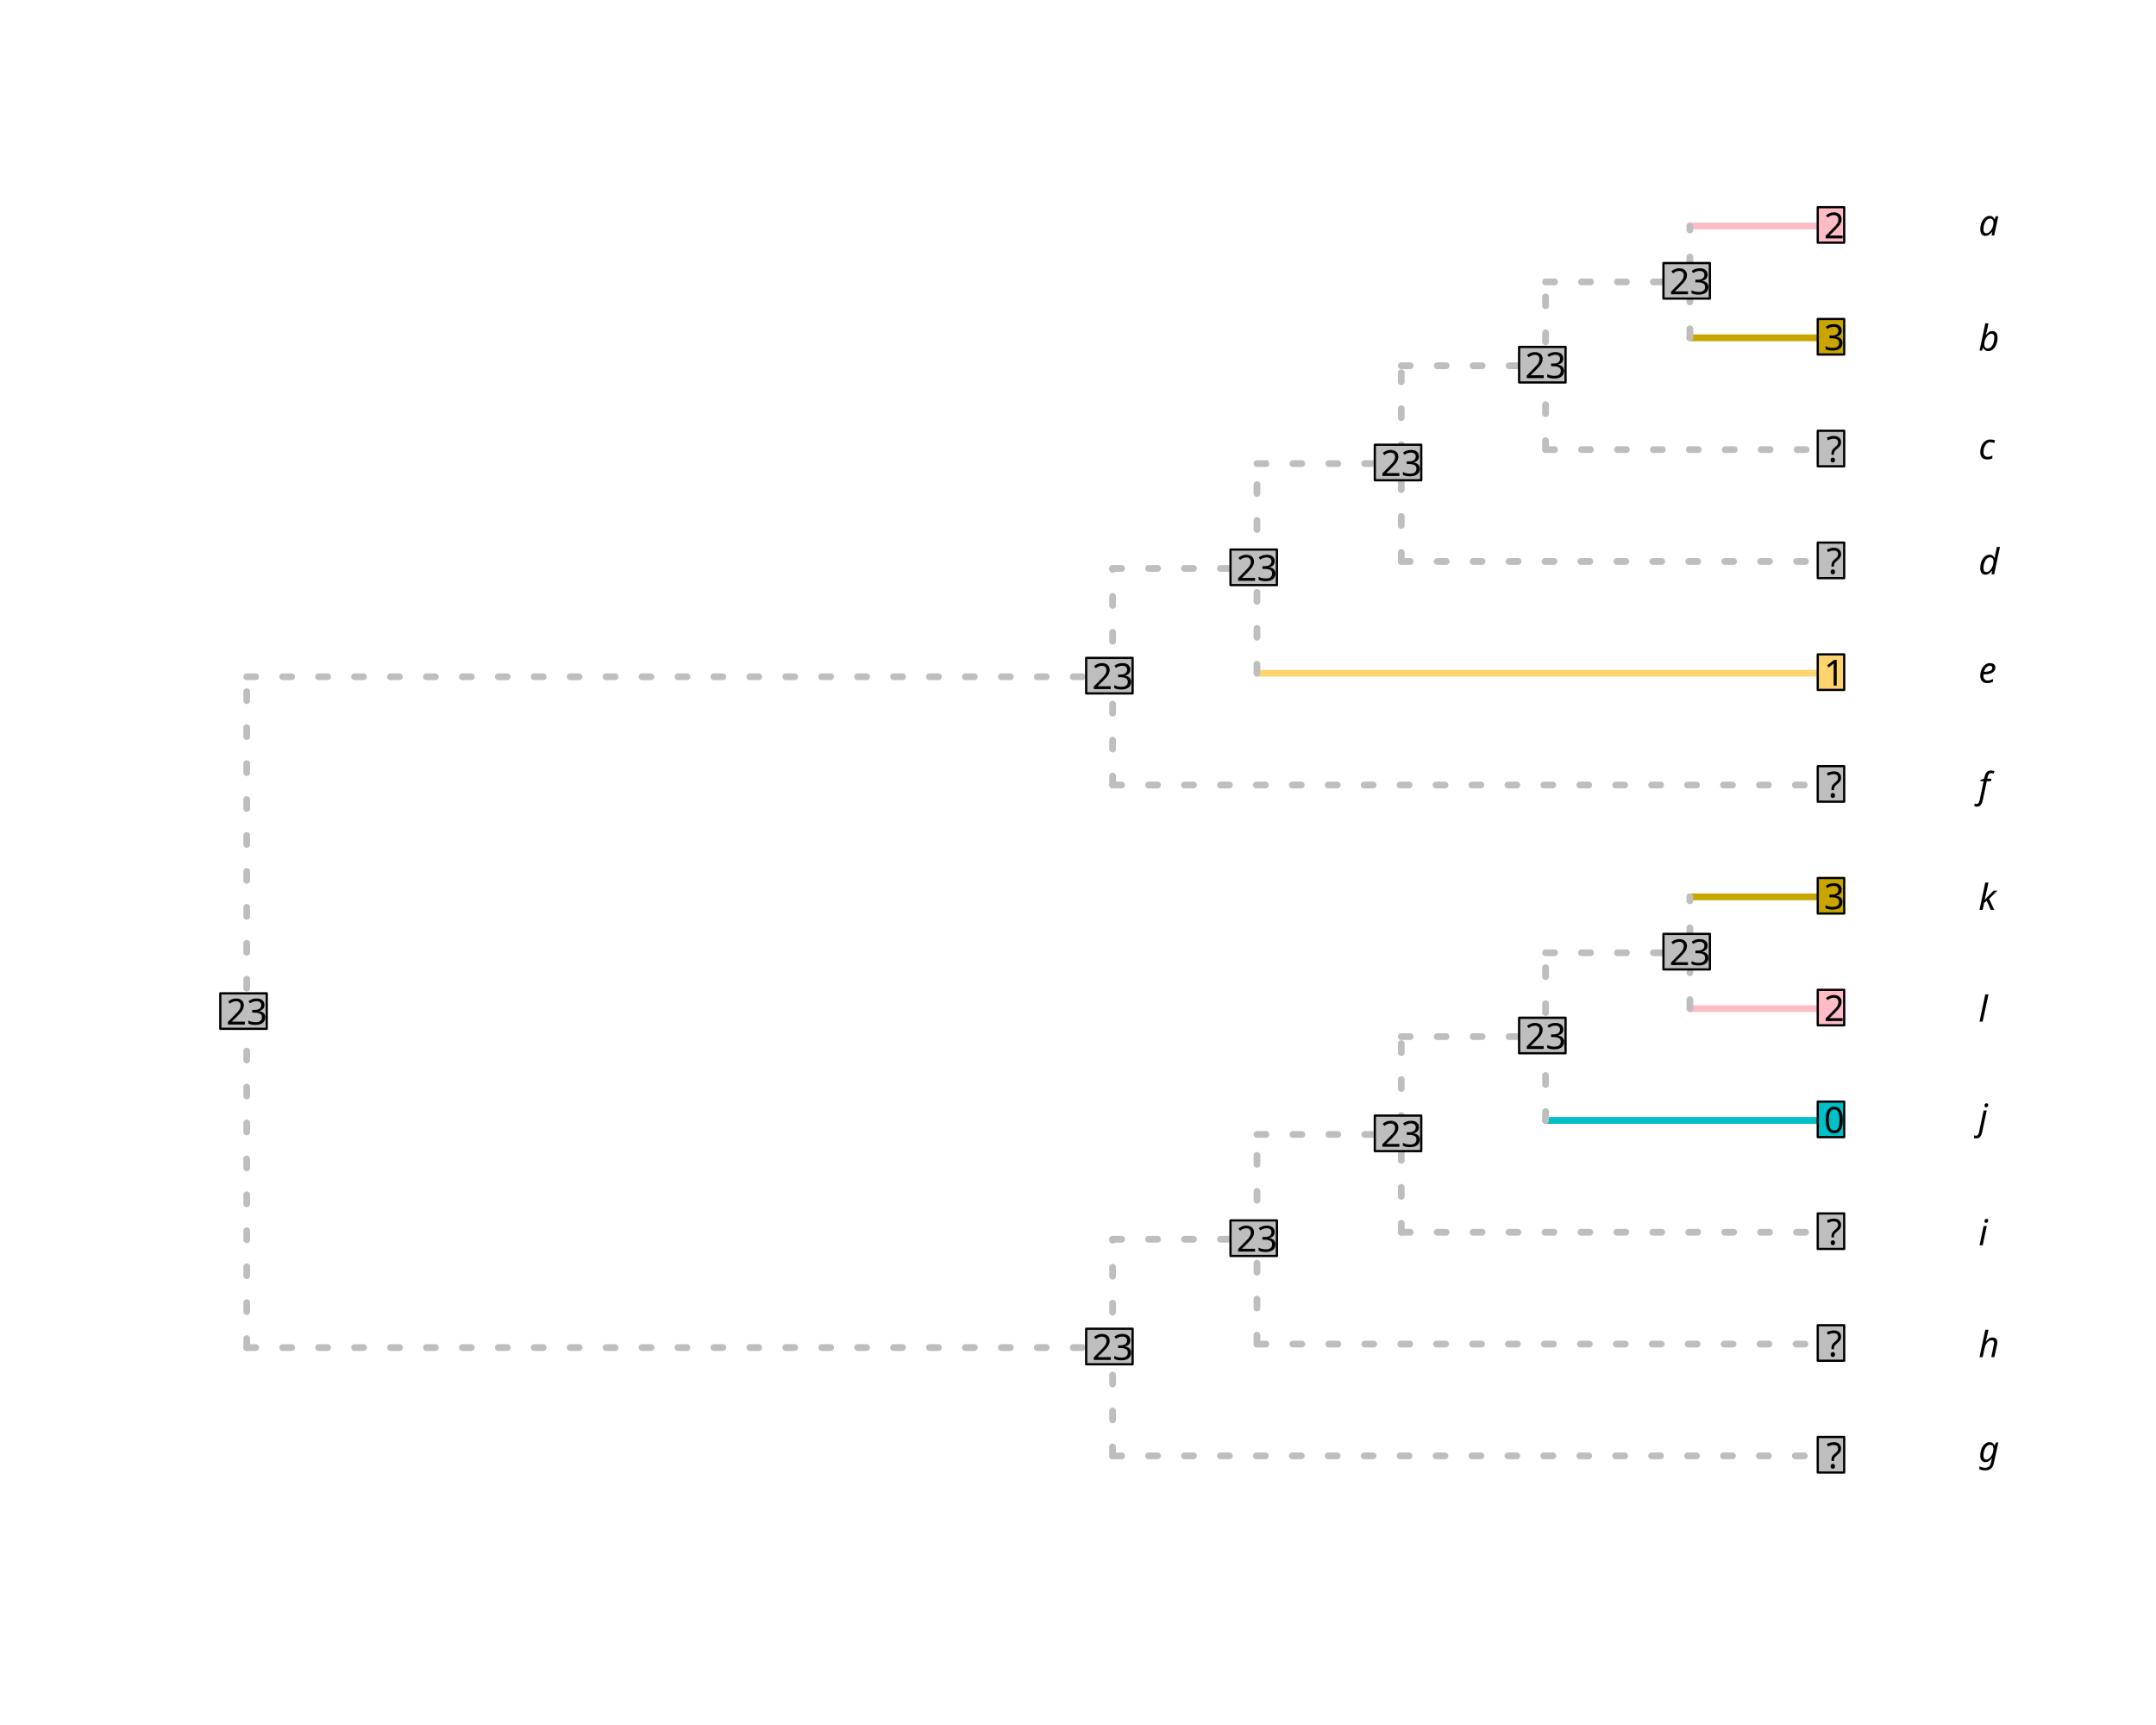
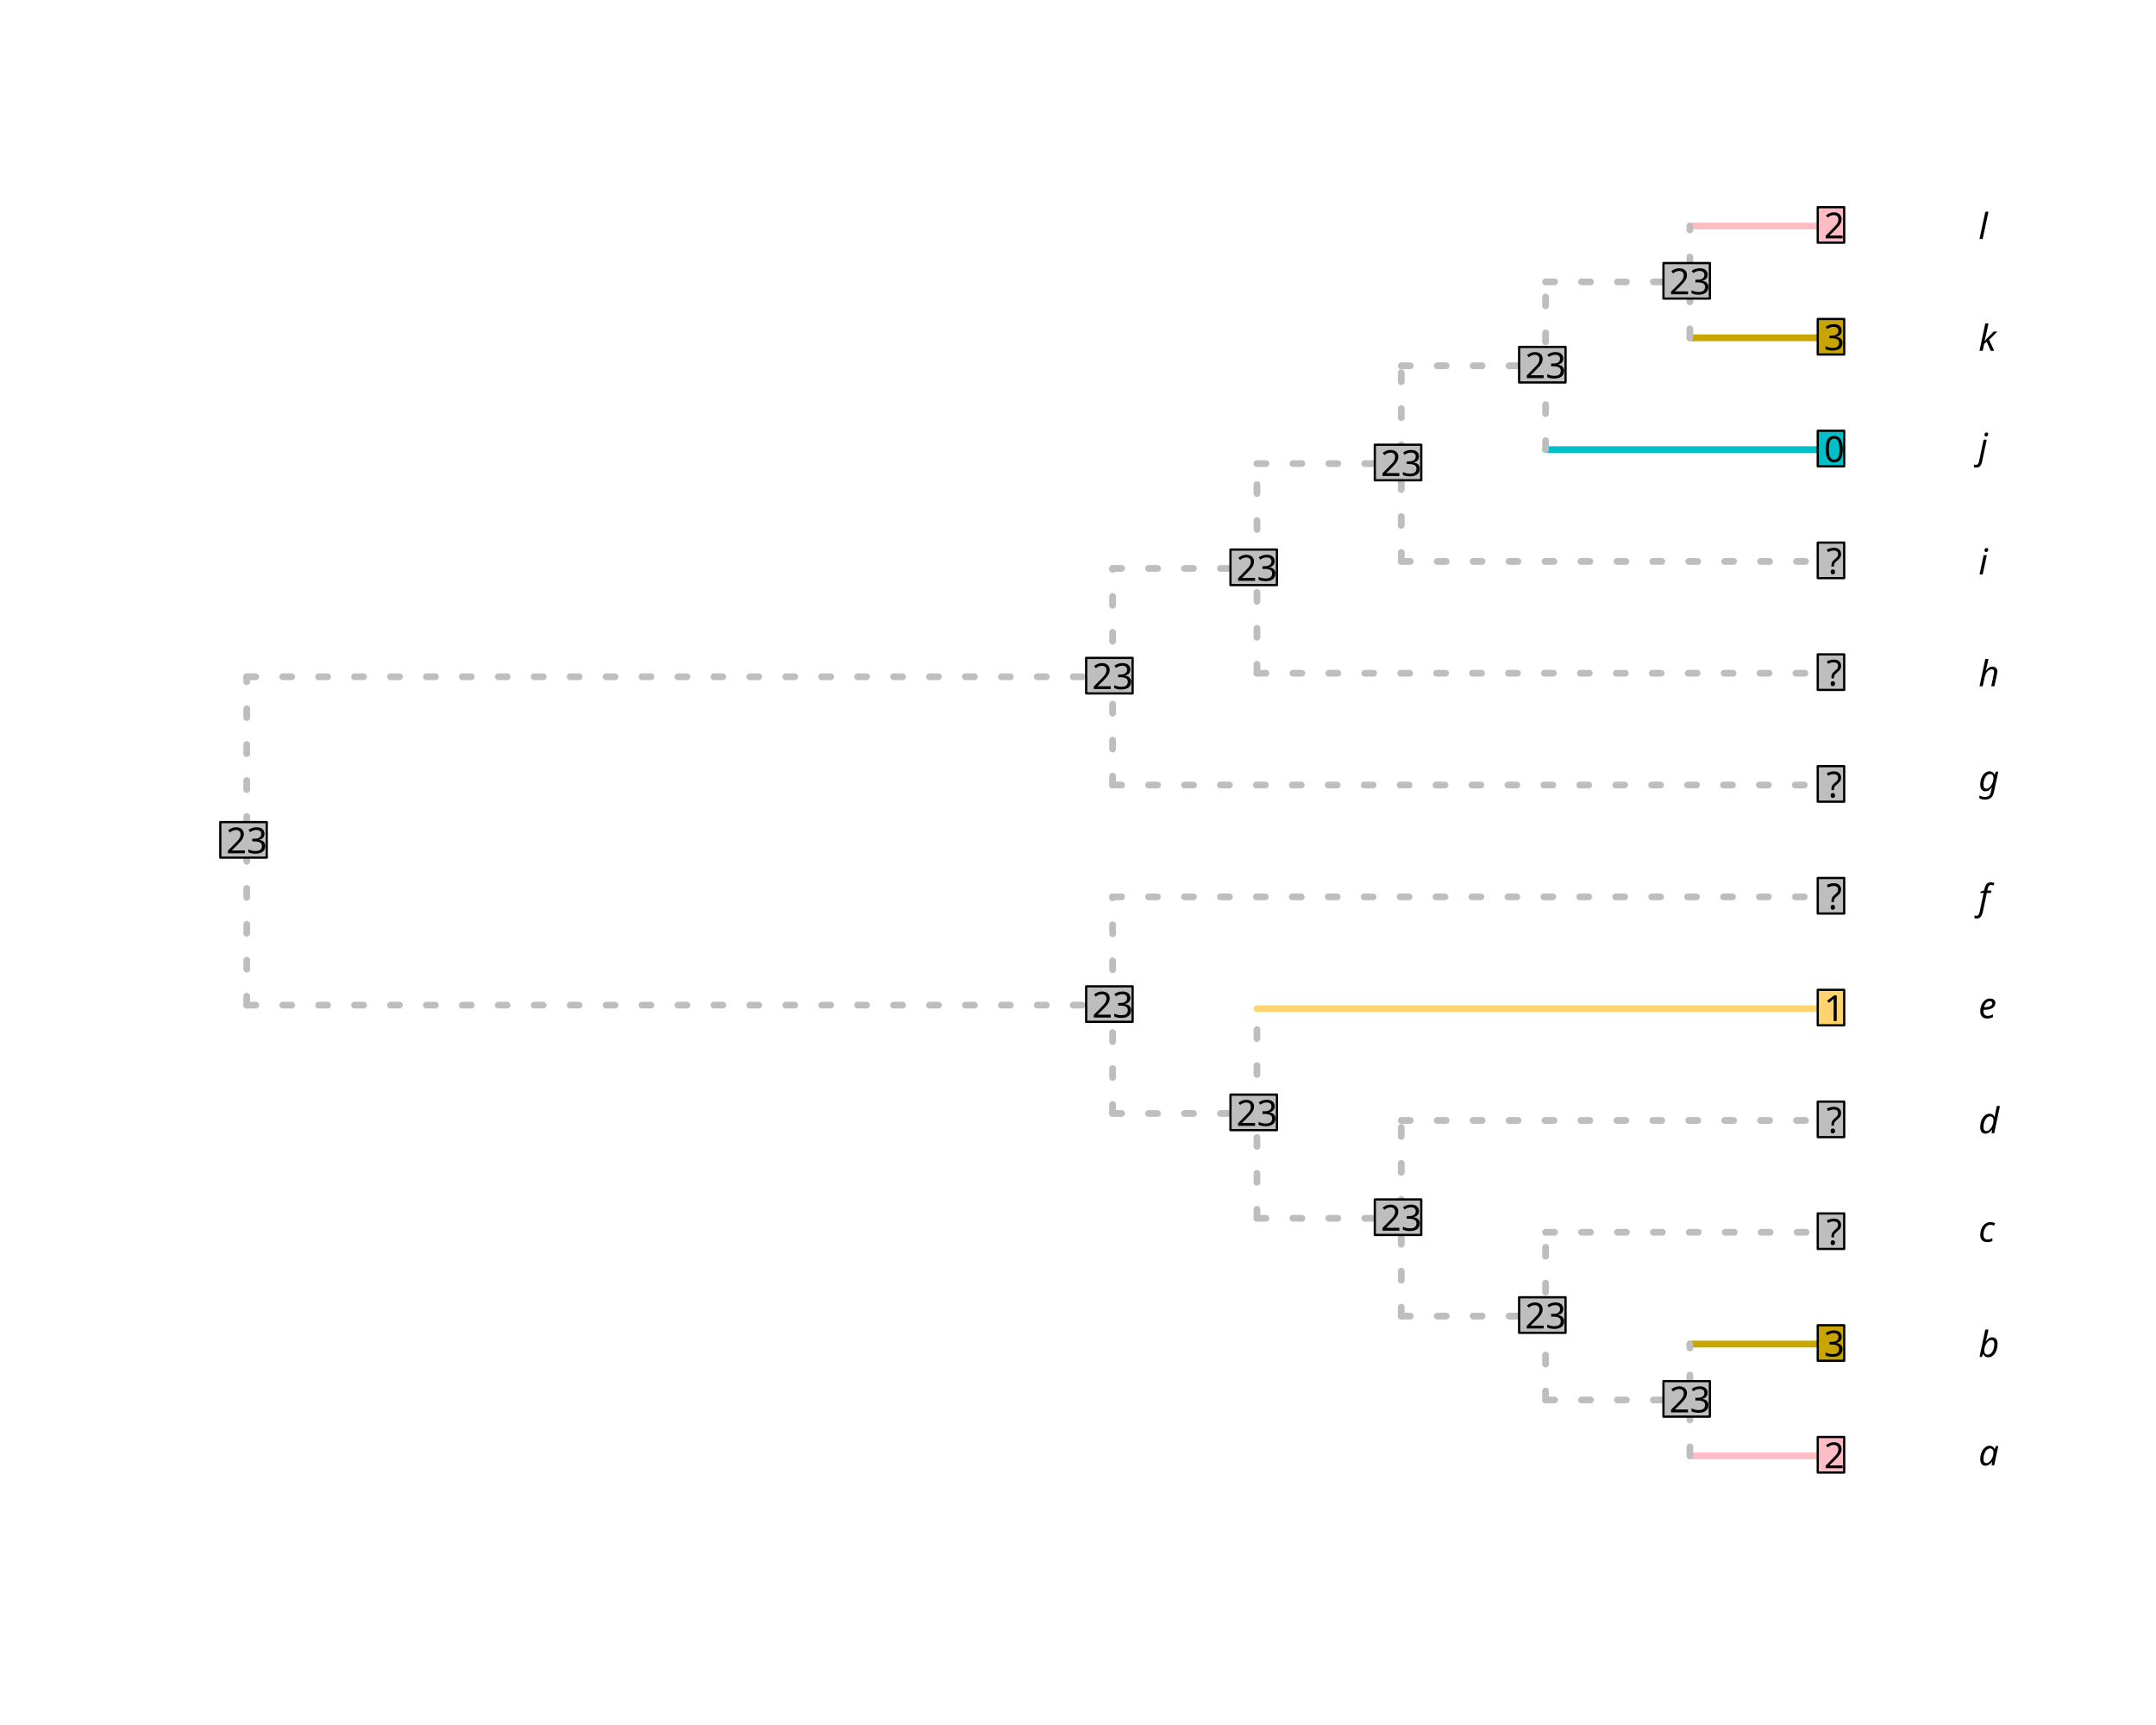
<svg xmlns="http://www.w3.org/2000/svg" class="svglite" data-engine-version="2.0" width="720.00pt" height="576.00pt" viewBox="0 0 720.00 576.00">
  <defs>
    <style type="text/css">
    .svglite line, .svglite polyline, .svglite polygon, .svglite path, .svglite rect, .svglite circle {
      fill: none;
      stroke: #000000;
      stroke-linecap: round;
      stroke-linejoin: round;
      stroke-miterlimit: 10.00;
    }
  </style>
  </defs>
  <rect width="100%" height="100%" style="stroke: none; fill: #FFFFFF;" />
  <defs>
    <clipPath id="cpMC4wMHw3MjAuMDB8MC4wMHw1NzYuMDA=">
      <rect x="0.00" y="0.00" width="720.00" height="576.00" />
    </clipPath>
  </defs>
  <g clip-path="url(#cpMC4wMHw3MjAuMDB8MC4wMHw1NzYuMDA=)">
</g>
  <defs>
    <clipPath id="cpNTkuMDR8Njg5Ljc2fDU5LjA0fDUwMi41Ng==">
      <rect x="59.04" y="59.04" width="630.72" height="443.52" />
    </clipPath>
  </defs>
  <g clip-path="url(#cpNTkuMDR8Njg5Ljc2fDU5LjA0fDUwMi41Ng==)">
-     <line x1="82.40" y1="449.97" x2="371.56" y2="449.97" style="stroke-width: 2.25; stroke: #BEBEBE; stroke-dasharray: 3.00,9.00;" />
-     <line x1="371.56" y1="486.13" x2="612.54" y2="486.13" style="stroke-width: 2.25; stroke: #BEBEBE; stroke-dasharray: 3.00,9.00;" />
-     <line x1="371.56" y1="413.80" x2="419.76" y2="413.80" style="stroke-width: 2.25; stroke: #BEBEBE; stroke-dasharray: 3.00,9.00;" />
-     <line x1="419.76" y1="448.80" x2="612.54" y2="448.80" style="stroke-width: 2.25; stroke: #BEBEBE; stroke-dasharray: 3.00,9.00;" />
-     <line x1="419.76" y1="378.80" x2="467.95" y2="378.80" style="stroke-width: 2.25; stroke: #BEBEBE; stroke-dasharray: 3.00,9.00;" />
-     <line x1="467.95" y1="411.47" x2="612.54" y2="411.47" style="stroke-width: 2.25; stroke: #BEBEBE; stroke-dasharray: 3.00,9.00;" />
-     <line x1="467.95" y1="346.13" x2="516.15" y2="346.13" style="stroke-width: 2.25; stroke: #BEBEBE; stroke-dasharray: 3.00,9.00;" />
-     <line x1="516.15" y1="374.13" x2="612.54" y2="374.13" style="stroke-width: 2.25; stroke: #00BFC6;" />
-     <line x1="516.15" y1="318.13" x2="564.34" y2="318.13" style="stroke-width: 2.25; stroke: #BEBEBE; stroke-dasharray: 3.00,9.00;" />
-     <line x1="564.34" y1="336.80" x2="612.54" y2="336.80" style="stroke-width: 2.25; stroke: #FFBCC5;" />
-     <line x1="564.34" y1="299.47" x2="612.54" y2="299.47" style="stroke-width: 2.25; stroke: #C8A500;" />
+     <line x1="82.40" y1="335.63" x2="371.56" y2="335.63" style="stroke-width: 2.25; stroke: #BEBEBE; stroke-dasharray: 3.00,9.00;" />
+     <line x1="371.56" y1="371.80" x2="419.76" y2="371.80" style="stroke-width: 2.25; stroke: #BEBEBE; stroke-dasharray: 3.00,9.00;" />
+     <line x1="419.76" y1="406.80" x2="467.95" y2="406.80" style="stroke-width: 2.25; stroke: #BEBEBE; stroke-dasharray: 3.00,9.00;" />
+     <line x1="467.95" y1="439.47" x2="516.15" y2="439.47" style="stroke-width: 2.25; stroke: #BEBEBE; stroke-dasharray: 3.00,9.00;" />
+     <line x1="516.15" y1="467.47" x2="564.34" y2="467.47" style="stroke-width: 2.25; stroke: #BEBEBE; stroke-dasharray: 3.00,9.00;" />
+     <line x1="564.34" y1="486.13" x2="612.54" y2="486.13" style="stroke-width: 2.25; stroke: #FFBCC5;" />
+     <line x1="564.34" y1="448.80" x2="612.54" y2="448.80" style="stroke-width: 2.25; stroke: #C8A500;" />
+     <line x1="516.15" y1="411.47" x2="612.54" y2="411.47" style="stroke-width: 2.25; stroke: #BEBEBE; stroke-dasharray: 3.00,9.00;" />
+     <line x1="467.95" y1="374.13" x2="612.54" y2="374.13" style="stroke-width: 2.25; stroke: #BEBEBE; stroke-dasharray: 3.00,9.00;" />
+     <line x1="419.76" y1="336.80" x2="612.54" y2="336.80" style="stroke-width: 2.25; stroke: #FFD46F;" />
+     <line x1="371.56" y1="299.47" x2="612.54" y2="299.47" style="stroke-width: 2.25; stroke: #BEBEBE; stroke-dasharray: 3.00,9.00;" />
    <line x1="82.40" y1="225.97" x2="371.56" y2="225.97" style="stroke-width: 2.25; stroke: #BEBEBE; stroke-dasharray: 3.00,9.00;" />
    <line x1="371.56" y1="262.13" x2="612.54" y2="262.13" style="stroke-width: 2.25; stroke: #BEBEBE; stroke-dasharray: 3.00,9.00;" />
    <line x1="371.56" y1="189.80" x2="419.76" y2="189.80" style="stroke-width: 2.25; stroke: #BEBEBE; stroke-dasharray: 3.00,9.00;" />
-     <line x1="419.76" y1="224.80" x2="612.54" y2="224.80" style="stroke-width: 2.25; stroke: #FFD46F;" />
+     <line x1="419.76" y1="224.80" x2="612.54" y2="224.80" style="stroke-width: 2.25; stroke: #BEBEBE; stroke-dasharray: 3.00,9.00;" />
    <line x1="419.76" y1="154.80" x2="467.95" y2="154.80" style="stroke-width: 2.25; stroke: #BEBEBE; stroke-dasharray: 3.00,9.00;" />
    <line x1="467.95" y1="187.47" x2="612.54" y2="187.47" style="stroke-width: 2.25; stroke: #BEBEBE; stroke-dasharray: 3.00,9.00;" />
    <line x1="467.95" y1="122.13" x2="516.15" y2="122.13" style="stroke-width: 2.25; stroke: #BEBEBE; stroke-dasharray: 3.00,9.00;" />
-     <line x1="516.15" y1="150.13" x2="612.54" y2="150.13" style="stroke-width: 2.25; stroke: #BEBEBE; stroke-dasharray: 3.00,9.00;" />
+     <line x1="516.15" y1="150.13" x2="612.54" y2="150.13" style="stroke-width: 2.25; stroke: #00BFC6;" />
    <line x1="516.15" y1="94.13" x2="564.34" y2="94.13" style="stroke-width: 2.25; stroke: #BEBEBE; stroke-dasharray: 3.00,9.00;" />
    <line x1="564.34" y1="112.80" x2="612.54" y2="112.80" style="stroke-width: 2.25; stroke: #C8A500;" />
    <line x1="564.34" y1="75.47" x2="612.54" y2="75.47" style="stroke-width: 2.25; stroke: #FFBCC5;" />
-     <line x1="82.40" y1="449.97" x2="82.40" y2="225.97" style="stroke-width: 2.25; stroke: #BEBEBE; stroke-dasharray: 3.00,9.00;" />
+     <line x1="82.40" y1="335.63" x2="82.40" y2="225.97" style="stroke-width: 2.25; stroke: #BEBEBE; stroke-dasharray: 3.00,9.00;" />
+     <line x1="371.56" y1="371.80" x2="371.56" y2="299.47" style="stroke-width: 2.25; stroke: #BEBEBE; stroke-dasharray: 3.00,9.00;" />
+     <line x1="419.76" y1="406.80" x2="419.76" y2="336.80" style="stroke-width: 2.25; stroke: #BEBEBE; stroke-dasharray: 3.00,9.00;" />
+     <line x1="467.95" y1="439.47" x2="467.95" y2="374.13" style="stroke-width: 2.25; stroke: #BEBEBE; stroke-dasharray: 3.00,9.00;" />
+     <line x1="516.15" y1="467.47" x2="516.15" y2="411.47" style="stroke-width: 2.25; stroke: #BEBEBE; stroke-dasharray: 3.00,9.00;" />
+     <line x1="564.34" y1="486.13" x2="564.34" y2="448.80" style="stroke-width: 2.25; stroke: #BEBEBE; stroke-dasharray: 3.00,9.00;" />
    <line x1="371.56" y1="262.13" x2="371.56" y2="189.80" style="stroke-width: 2.25; stroke: #BEBEBE; stroke-dasharray: 3.00,9.00;" />
    <line x1="419.76" y1="224.80" x2="419.76" y2="154.80" style="stroke-width: 2.25; stroke: #BEBEBE; stroke-dasharray: 3.00,9.00;" />
    <line x1="467.95" y1="187.47" x2="467.95" y2="122.13" style="stroke-width: 2.25; stroke: #BEBEBE; stroke-dasharray: 3.00,9.00;" />
    <line x1="516.15" y1="150.13" x2="516.15" y2="94.13" style="stroke-width: 2.25; stroke: #BEBEBE; stroke-dasharray: 3.00,9.00;" />
    <line x1="564.34" y1="112.80" x2="564.34" y2="75.47" style="stroke-width: 2.25; stroke: #BEBEBE; stroke-dasharray: 3.00,9.00;" />
-     <line x1="371.56" y1="486.13" x2="371.56" y2="413.80" style="stroke-width: 2.25; stroke: #BEBEBE; stroke-dasharray: 3.00,9.00;" />
-     <line x1="419.76" y1="448.80" x2="419.76" y2="378.80" style="stroke-width: 2.25; stroke: #BEBEBE; stroke-dasharray: 3.00,9.00;" />
-     <line x1="467.95" y1="411.47" x2="467.95" y2="346.13" style="stroke-width: 2.25; stroke: #BEBEBE; stroke-dasharray: 3.00,9.00;" />
-     <line x1="516.15" y1="374.13" x2="516.15" y2="318.13" style="stroke-width: 2.25; stroke: #BEBEBE; stroke-dasharray: 3.00,9.00;" />
-     <line x1="564.34" y1="336.80" x2="564.34" y2="299.47" style="stroke-width: 2.25; stroke: #BEBEBE; stroke-dasharray: 3.00,9.00;" />
-     <text x="660.73" y="78.64" style="font-size: 12.00px; font-style: italic; font-family: sans;" textLength="6.67px" lengthAdjust="spacingAndGlyphs">a</text>
-     <text x="660.73" y="117.09" style="font-size: 12.00px; font-style: italic; font-family: sans;" textLength="6.67px" lengthAdjust="spacingAndGlyphs">b</text>
-     <text x="660.73" y="153.30" style="font-size: 12.00px; font-style: italic; font-family: sans;" textLength="6.00px" lengthAdjust="spacingAndGlyphs">c</text>
-     <text x="660.73" y="191.76" style="font-size: 12.00px; font-style: italic; font-family: sans;" textLength="6.67px" lengthAdjust="spacingAndGlyphs">d</text>
-     <text x="660.73" y="227.97" style="font-size: 12.00px; font-style: italic; font-family: sans;" textLength="6.67px" lengthAdjust="spacingAndGlyphs">e</text>
-     <text x="660.73" y="266.47" style="font-size: 12.00px; font-style: italic; font-family: sans;" textLength="3.33px" lengthAdjust="spacingAndGlyphs">f</text>
-     <text x="660.73" y="488.11" style="font-size: 12.00px; font-style: italic; font-family: sans;" textLength="6.67px" lengthAdjust="spacingAndGlyphs">g</text>
-     <text x="660.73" y="453.15" style="font-size: 12.00px; font-style: italic; font-family: sans;" textLength="6.67px" lengthAdjust="spacingAndGlyphs">h</text>
-     <text x="660.73" y="415.82" style="font-size: 12.00px; font-style: italic; font-family: sans;" textLength="2.66px" lengthAdjust="spacingAndGlyphs">i</text>
-     <text x="660.73" y="377.24" style="font-size: 12.00px; font-style: italic; font-family: sans;" textLength="2.66px" lengthAdjust="spacingAndGlyphs">j</text>
-     <text x="660.73" y="303.82" style="font-size: 12.00px; font-style: italic; font-family: sans;" textLength="6.00px" lengthAdjust="spacingAndGlyphs">k</text>
-     <text x="660.73" y="341.15" style="font-size: 12.00px; font-style: italic; font-family: sans;" textLength="2.66px" lengthAdjust="spacingAndGlyphs">l</text>
+     <text x="660.73" y="489.30" style="font-size: 12.00px; font-style: italic; font-family: sans;" textLength="6.67px" lengthAdjust="spacingAndGlyphs">a</text>
+     <text x="660.73" y="453.09" style="font-size: 12.00px; font-style: italic; font-family: sans;" textLength="6.67px" lengthAdjust="spacingAndGlyphs">b</text>
+     <text x="660.73" y="414.64" style="font-size: 12.00px; font-style: italic; font-family: sans;" textLength="6.00px" lengthAdjust="spacingAndGlyphs">c</text>
+     <text x="660.73" y="378.42" style="font-size: 12.00px; font-style: italic; font-family: sans;" textLength="6.67px" lengthAdjust="spacingAndGlyphs">d</text>
+     <text x="660.73" y="339.97" style="font-size: 12.00px; font-style: italic; font-family: sans;" textLength="6.67px" lengthAdjust="spacingAndGlyphs">e</text>
+     <text x="660.73" y="303.81" style="font-size: 12.00px; font-style: italic; font-family: sans;" textLength="3.33px" lengthAdjust="spacingAndGlyphs">f</text>
+     <text x="660.73" y="264.11" style="font-size: 12.00px; font-style: italic; font-family: sans;" textLength="6.67px" lengthAdjust="spacingAndGlyphs">g</text>
+     <text x="660.73" y="229.15" style="font-size: 12.00px; font-style: italic; font-family: sans;" textLength="6.67px" lengthAdjust="spacingAndGlyphs">h</text>
+     <text x="660.73" y="191.82" style="font-size: 12.00px; font-style: italic; font-family: sans;" textLength="2.66px" lengthAdjust="spacingAndGlyphs">i</text>
+     <text x="660.73" y="153.24" style="font-size: 12.00px; font-style: italic; font-family: sans;" textLength="2.66px" lengthAdjust="spacingAndGlyphs">j</text>
+     <text x="660.73" y="117.15" style="font-size: 12.00px; font-style: italic; font-family: sans;" textLength="6.00px" lengthAdjust="spacingAndGlyphs">k</text>
+     <text x="660.73" y="79.82" style="font-size: 12.00px; font-style: italic; font-family: sans;" textLength="2.66px" lengthAdjust="spacingAndGlyphs">l</text>
+     <rect x="607.04" y="479.84" width="8.83" height="11.86" style="stroke-width: 0.75; fill: #FFBCC5;" />
+     <rect x="607.04" y="442.51" width="8.83" height="11.86" style="stroke-width: 0.75; fill: #C8A500;" />
+     <rect x="607.04" y="405.18" width="8.83" height="11.86" style="stroke-width: 0.75; fill: #BEBEBE;" />
+     <rect x="607.04" y="367.84" width="8.83" height="11.86" style="stroke-width: 0.75; fill: #BEBEBE;" />
+     <rect x="607.04" y="330.51" width="8.83" height="11.86" style="stroke-width: 0.75; fill: #FFD46F;" />
+     <rect x="607.04" y="293.18" width="8.83" height="11.86" style="stroke-width: 0.75; fill: #BEBEBE;" />
+     <rect x="607.04" y="255.84" width="8.83" height="11.86" style="stroke-width: 0.75; fill: #BEBEBE;" />
+     <rect x="607.04" y="218.51" width="8.83" height="11.86" style="stroke-width: 0.75; fill: #BEBEBE;" />
+     <rect x="607.04" y="181.18" width="8.83" height="11.86" style="stroke-width: 0.75; fill: #BEBEBE;" />
+     <rect x="607.04" y="143.84" width="8.83" height="11.86" style="stroke-width: 0.75; fill: #00BFC6;" />
+     <rect x="607.04" y="106.51" width="8.83" height="11.86" style="stroke-width: 0.75; fill: #C8A500;" />
    <rect x="607.04" y="69.18" width="8.83" height="11.86" style="stroke-width: 0.75; fill: #FFBCC5;" />
-     <rect x="607.04" y="106.51" width="8.83" height="11.86" style="stroke-width: 0.75; fill: #C8A500;" />
-     <rect x="607.04" y="143.84" width="8.83" height="11.86" style="stroke-width: 0.75; fill: #BEBEBE;" />
-     <rect x="607.04" y="181.18" width="8.83" height="11.86" style="stroke-width: 0.75; fill: #BEBEBE;" />
-     <rect x="607.04" y="218.51" width="8.83" height="11.86" style="stroke-width: 0.75; fill: #FFD46F;" />
-     <rect x="607.04" y="255.84" width="8.83" height="11.86" style="stroke-width: 0.75; fill: #BEBEBE;" />
-     <rect x="607.04" y="479.84" width="8.83" height="11.86" style="stroke-width: 0.75; fill: #BEBEBE;" />
-     <rect x="607.04" y="442.51" width="8.83" height="11.86" style="stroke-width: 0.75; fill: #BEBEBE;" />
-     <rect x="607.04" y="405.18" width="8.83" height="11.86" style="stroke-width: 0.75; fill: #BEBEBE;" />
-     <rect x="607.04" y="367.84" width="8.83" height="11.86" style="stroke-width: 0.75; fill: #00BFC6;" />
-     <rect x="607.04" y="293.18" width="8.83" height="11.86" style="stroke-width: 0.75; fill: #C8A500;" />
-     <rect x="607.04" y="330.51" width="8.83" height="11.86" style="stroke-width: 0.75; fill: #FFBCC5;" />
-     <rect x="73.57" y="331.68" width="15.51" height="11.86" style="stroke-width: 0.75; fill: #BEBEBE;" />
+     <rect x="73.57" y="274.51" width="15.51" height="11.86" style="stroke-width: 0.75; fill: #BEBEBE;" />
+     <rect x="362.73" y="329.34" width="15.51" height="11.86" style="stroke-width: 0.75; fill: #BEBEBE;" />
+     <rect x="410.92" y="365.51" width="15.51" height="11.86" style="stroke-width: 0.75; fill: #BEBEBE;" />
+     <rect x="459.12" y="400.51" width="15.51" height="11.86" style="stroke-width: 0.75; fill: #BEBEBE;" />
+     <rect x="507.31" y="433.18" width="15.51" height="11.86" style="stroke-width: 0.75; fill: #BEBEBE;" />
+     <rect x="555.51" y="461.18" width="15.51" height="11.86" style="stroke-width: 0.75; fill: #BEBEBE;" />
    <rect x="362.73" y="219.68" width="15.51" height="11.86" style="stroke-width: 0.75; fill: #BEBEBE;" />
    <rect x="410.92" y="183.51" width="15.51" height="11.86" style="stroke-width: 0.75; fill: #BEBEBE;" />
    <rect x="459.12" y="148.51" width="15.51" height="11.86" style="stroke-width: 0.75; fill: #BEBEBE;" />
    <rect x="507.31" y="115.84" width="15.51" height="11.86" style="stroke-width: 0.75; fill: #BEBEBE;" />
    <rect x="555.51" y="87.84" width="15.51" height="11.86" style="stroke-width: 0.75; fill: #BEBEBE;" />
-     <rect x="362.73" y="443.68" width="15.51" height="11.86" style="stroke-width: 0.75; fill: #BEBEBE;" />
-     <rect x="410.92" y="407.51" width="15.51" height="11.86" style="stroke-width: 0.75; fill: #BEBEBE;" />
-     <rect x="459.12" y="372.51" width="15.51" height="11.86" style="stroke-width: 0.75; fill: #BEBEBE;" />
-     <rect x="507.31" y="339.84" width="15.51" height="11.86" style="stroke-width: 0.75; fill: #BEBEBE;" />
-     <rect x="555.51" y="311.84" width="15.51" height="11.86" style="stroke-width: 0.75; fill: #BEBEBE;" />
+     <text x="612.54" y="490.26" text-anchor="middle" style="font-size: 12.00px; font-family: sans;" textLength="6.67px" lengthAdjust="spacingAndGlyphs">2</text>
+     <text x="612.54" y="452.93" text-anchor="middle" style="font-size: 12.00px; font-family: sans;" textLength="6.67px" lengthAdjust="spacingAndGlyphs">3</text>
+     <text x="612.54" y="415.60" text-anchor="middle" style="font-size: 12.00px; font-family: sans;" textLength="6.67px" lengthAdjust="spacingAndGlyphs">?</text>
+     <text x="612.54" y="378.26" text-anchor="middle" style="font-size: 12.00px; font-family: sans;" textLength="6.67px" lengthAdjust="spacingAndGlyphs">?</text>
+     <text x="612.54" y="340.93" text-anchor="middle" style="font-size: 12.00px; font-family: sans;" textLength="6.67px" lengthAdjust="spacingAndGlyphs">1</text>
+     <text x="612.54" y="303.60" text-anchor="middle" style="font-size: 12.00px; font-family: sans;" textLength="6.67px" lengthAdjust="spacingAndGlyphs">?</text>
+     <text x="612.54" y="266.26" text-anchor="middle" style="font-size: 12.00px; font-family: sans;" textLength="6.67px" lengthAdjust="spacingAndGlyphs">?</text>
+     <text x="612.54" y="228.93" text-anchor="middle" style="font-size: 12.00px; font-family: sans;" textLength="6.67px" lengthAdjust="spacingAndGlyphs">?</text>
+     <text x="612.54" y="191.60" text-anchor="middle" style="font-size: 12.00px; font-family: sans;" textLength="6.67px" lengthAdjust="spacingAndGlyphs">?</text>
+     <text x="612.54" y="154.26" text-anchor="middle" style="font-size: 12.00px; font-family: sans;" textLength="6.67px" lengthAdjust="spacingAndGlyphs">0</text>
+     <text x="612.54" y="116.93" text-anchor="middle" style="font-size: 12.00px; font-family: sans;" textLength="6.67px" lengthAdjust="spacingAndGlyphs">3</text>
    <text x="612.54" y="79.60" text-anchor="middle" style="font-size: 12.00px; font-family: sans;" textLength="6.67px" lengthAdjust="spacingAndGlyphs">2</text>
-     <text x="612.54" y="116.93" text-anchor="middle" style="font-size: 12.00px; font-family: sans;" textLength="6.67px" lengthAdjust="spacingAndGlyphs">3</text>
-     <text x="612.54" y="154.26" text-anchor="middle" style="font-size: 12.00px; font-family: sans;" textLength="6.67px" lengthAdjust="spacingAndGlyphs">?</text>
-     <text x="612.54" y="191.60" text-anchor="middle" style="font-size: 12.00px; font-family: sans;" textLength="6.67px" lengthAdjust="spacingAndGlyphs">?</text>
-     <text x="612.54" y="228.93" text-anchor="middle" style="font-size: 12.00px; font-family: sans;" textLength="6.67px" lengthAdjust="spacingAndGlyphs">1</text>
-     <text x="612.54" y="266.26" text-anchor="middle" style="font-size: 12.00px; font-family: sans;" textLength="6.67px" lengthAdjust="spacingAndGlyphs">?</text>
-     <text x="612.54" y="490.26" text-anchor="middle" style="font-size: 12.00px; font-family: sans;" textLength="6.67px" lengthAdjust="spacingAndGlyphs">?</text>
-     <text x="612.54" y="452.93" text-anchor="middle" style="font-size: 12.00px; font-family: sans;" textLength="6.67px" lengthAdjust="spacingAndGlyphs">?</text>
-     <text x="612.54" y="415.60" text-anchor="middle" style="font-size: 12.00px; font-family: sans;" textLength="6.67px" lengthAdjust="spacingAndGlyphs">?</text>
-     <text x="612.54" y="378.26" text-anchor="middle" style="font-size: 12.00px; font-family: sans;" textLength="6.67px" lengthAdjust="spacingAndGlyphs">0</text>
-     <text x="612.54" y="303.60" text-anchor="middle" style="font-size: 12.00px; font-family: sans;" textLength="6.67px" lengthAdjust="spacingAndGlyphs">3</text>
-     <text x="612.54" y="340.93" text-anchor="middle" style="font-size: 12.00px; font-family: sans;" textLength="6.67px" lengthAdjust="spacingAndGlyphs">2</text>
-     <text x="82.40" y="342.10" text-anchor="middle" style="font-size: 12.00px; font-family: sans;" textLength="13.35px" lengthAdjust="spacingAndGlyphs">23</text>
+     <text x="82.40" y="284.93" text-anchor="middle" style="font-size: 12.00px; font-family: sans;" textLength="13.35px" lengthAdjust="spacingAndGlyphs">23</text>
+     <text x="371.56" y="339.76" text-anchor="middle" style="font-size: 12.00px; font-family: sans;" textLength="13.35px" lengthAdjust="spacingAndGlyphs">23</text>
+     <text x="419.76" y="375.93" text-anchor="middle" style="font-size: 12.00px; font-family: sans;" textLength="13.35px" lengthAdjust="spacingAndGlyphs">23</text>
+     <text x="467.95" y="410.93" text-anchor="middle" style="font-size: 12.00px; font-family: sans;" textLength="13.35px" lengthAdjust="spacingAndGlyphs">23</text>
+     <text x="516.15" y="443.60" text-anchor="middle" style="font-size: 12.00px; font-family: sans;" textLength="13.35px" lengthAdjust="spacingAndGlyphs">23</text>
+     <text x="564.34" y="471.60" text-anchor="middle" style="font-size: 12.00px; font-family: sans;" textLength="13.35px" lengthAdjust="spacingAndGlyphs">23</text>
    <text x="371.56" y="230.10" text-anchor="middle" style="font-size: 12.00px; font-family: sans;" textLength="13.35px" lengthAdjust="spacingAndGlyphs">23</text>
    <text x="419.76" y="193.93" text-anchor="middle" style="font-size: 12.00px; font-family: sans;" textLength="13.35px" lengthAdjust="spacingAndGlyphs">23</text>
    <text x="467.95" y="158.93" text-anchor="middle" style="font-size: 12.00px; font-family: sans;" textLength="13.35px" lengthAdjust="spacingAndGlyphs">23</text>
    <text x="516.15" y="126.26" text-anchor="middle" style="font-size: 12.00px; font-family: sans;" textLength="13.35px" lengthAdjust="spacingAndGlyphs">23</text>
    <text x="564.34" y="98.26" text-anchor="middle" style="font-size: 12.00px; font-family: sans;" textLength="13.35px" lengthAdjust="spacingAndGlyphs">23</text>
-     <text x="371.56" y="454.10" text-anchor="middle" style="font-size: 12.00px; font-family: sans;" textLength="13.35px" lengthAdjust="spacingAndGlyphs">23</text>
-     <text x="419.76" y="417.93" text-anchor="middle" style="font-size: 12.00px; font-family: sans;" textLength="13.35px" lengthAdjust="spacingAndGlyphs">23</text>
-     <text x="467.95" y="382.93" text-anchor="middle" style="font-size: 12.00px; font-family: sans;" textLength="13.35px" lengthAdjust="spacingAndGlyphs">23</text>
-     <text x="516.15" y="350.26" text-anchor="middle" style="font-size: 12.00px; font-family: sans;" textLength="13.35px" lengthAdjust="spacingAndGlyphs">23</text>
-     <text x="564.34" y="322.26" text-anchor="middle" style="font-size: 12.00px; font-family: sans;" textLength="13.35px" lengthAdjust="spacingAndGlyphs">23</text>
  </g>
</svg>
